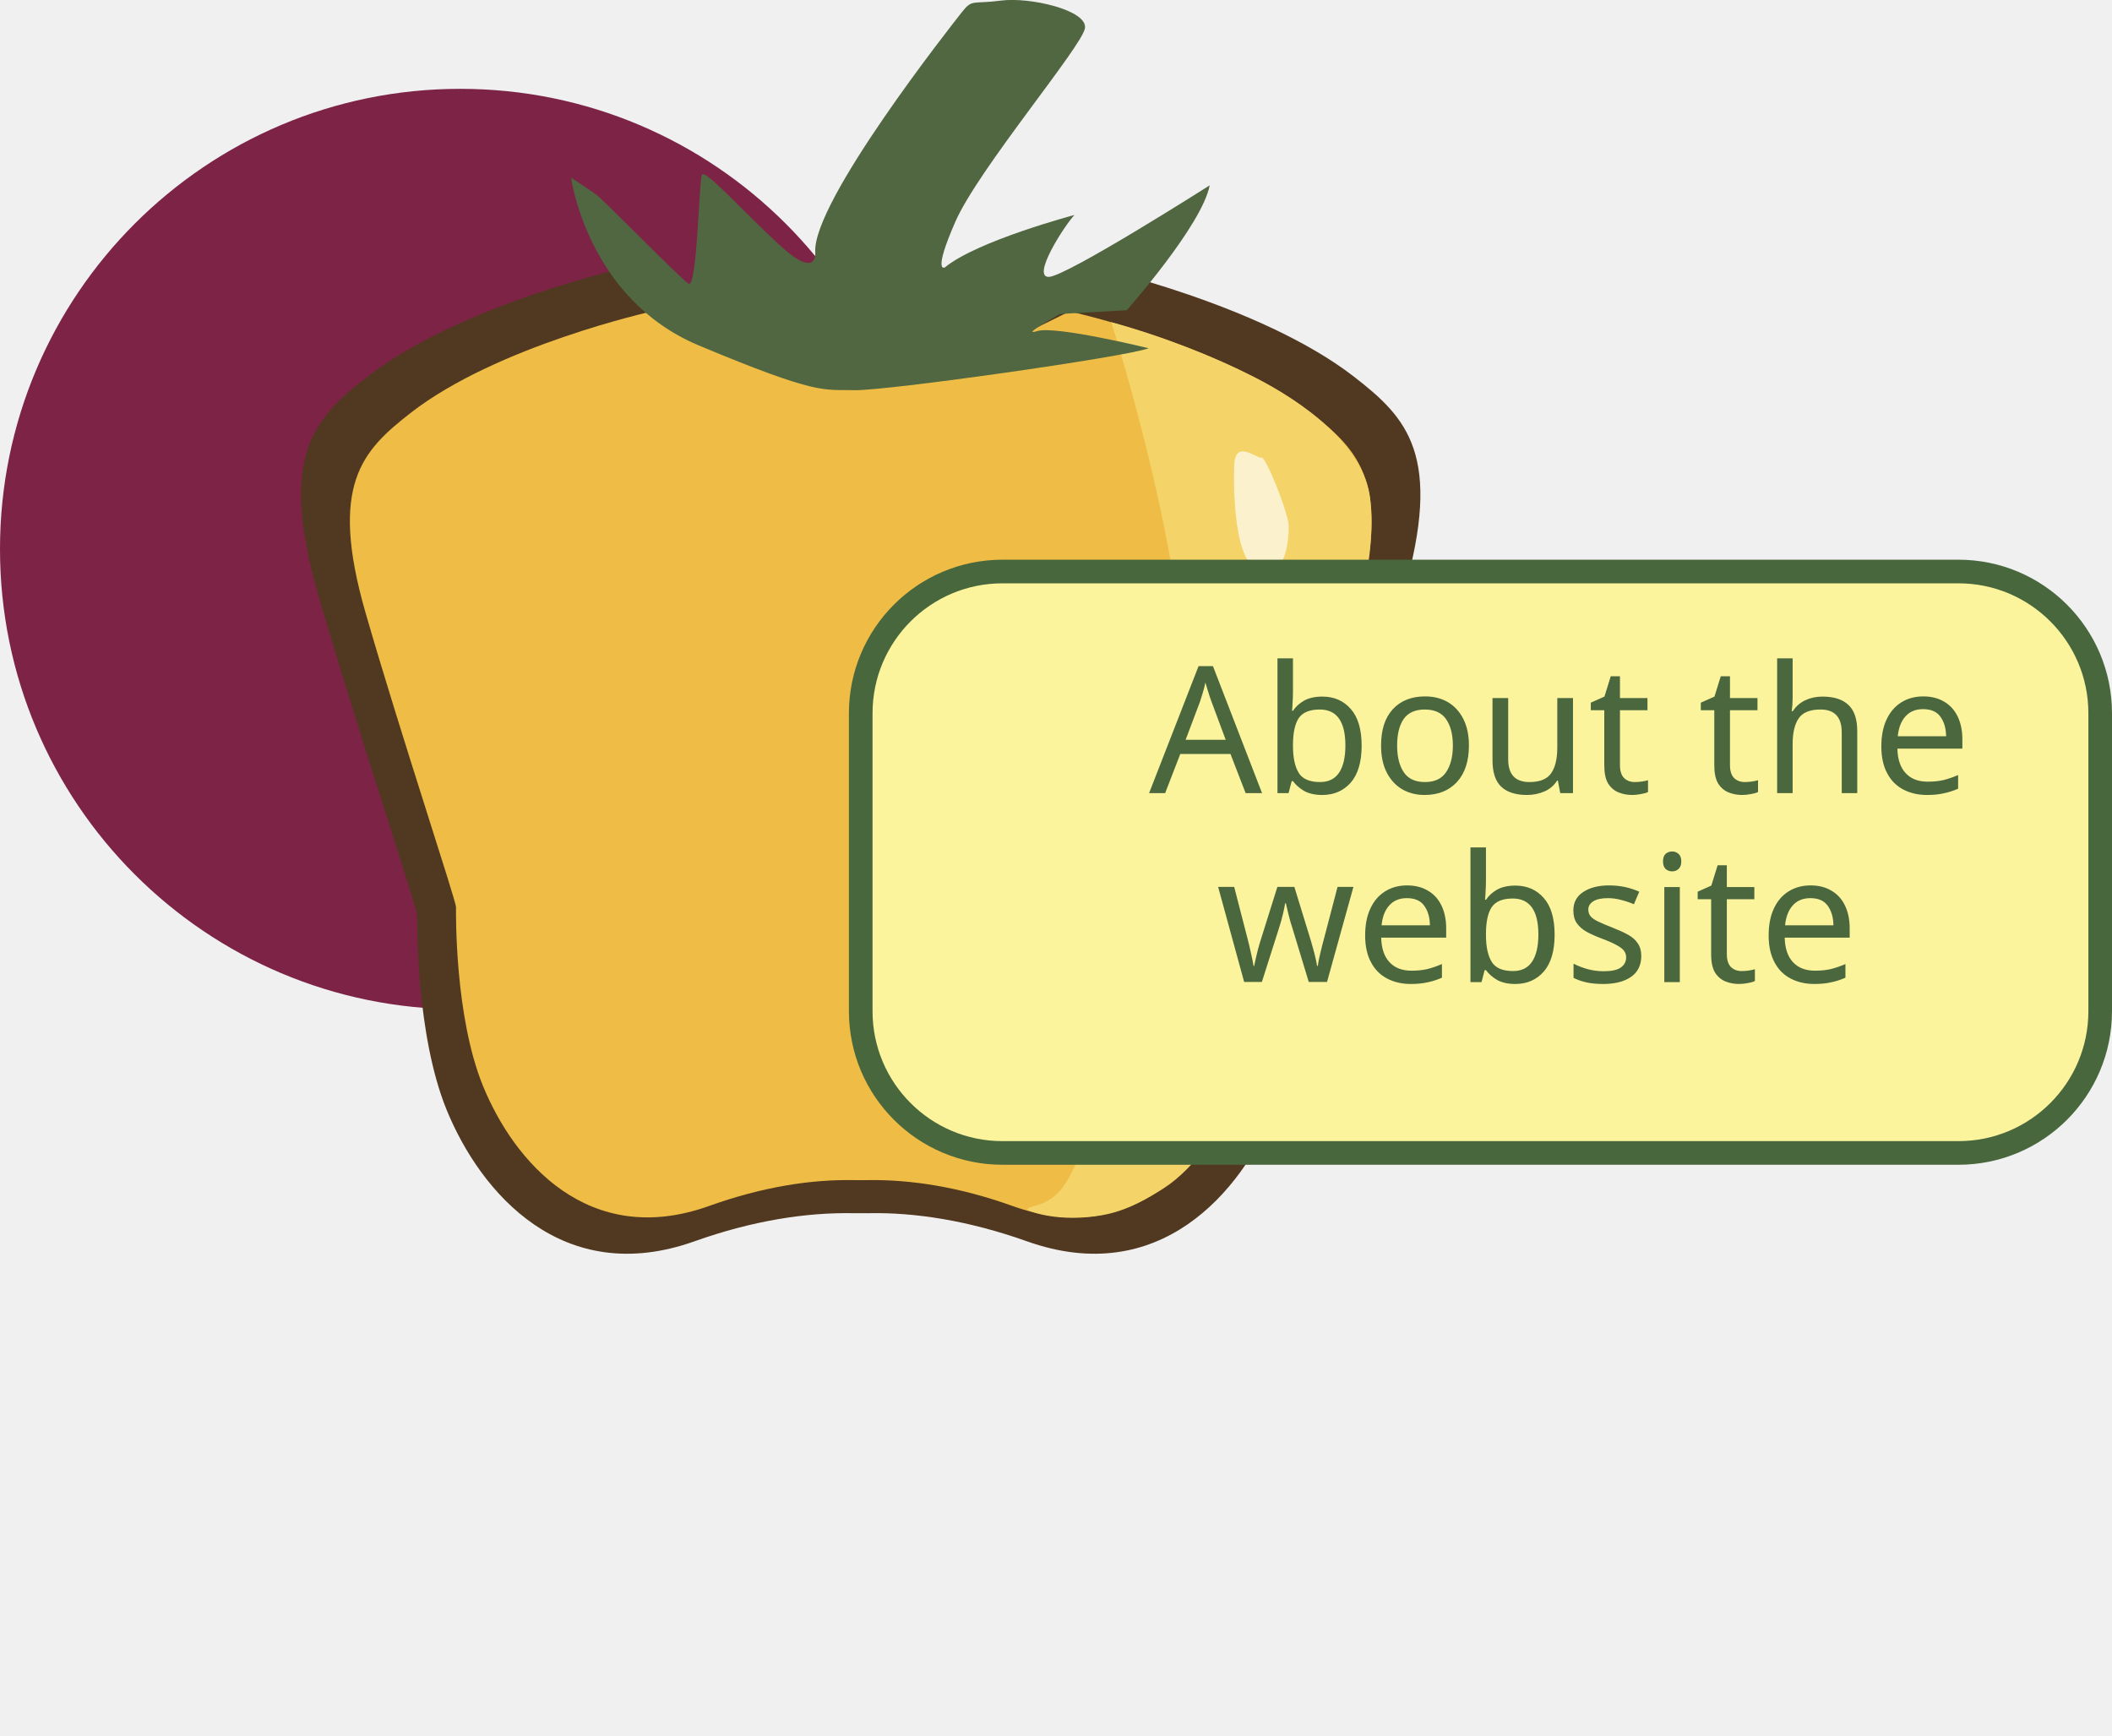
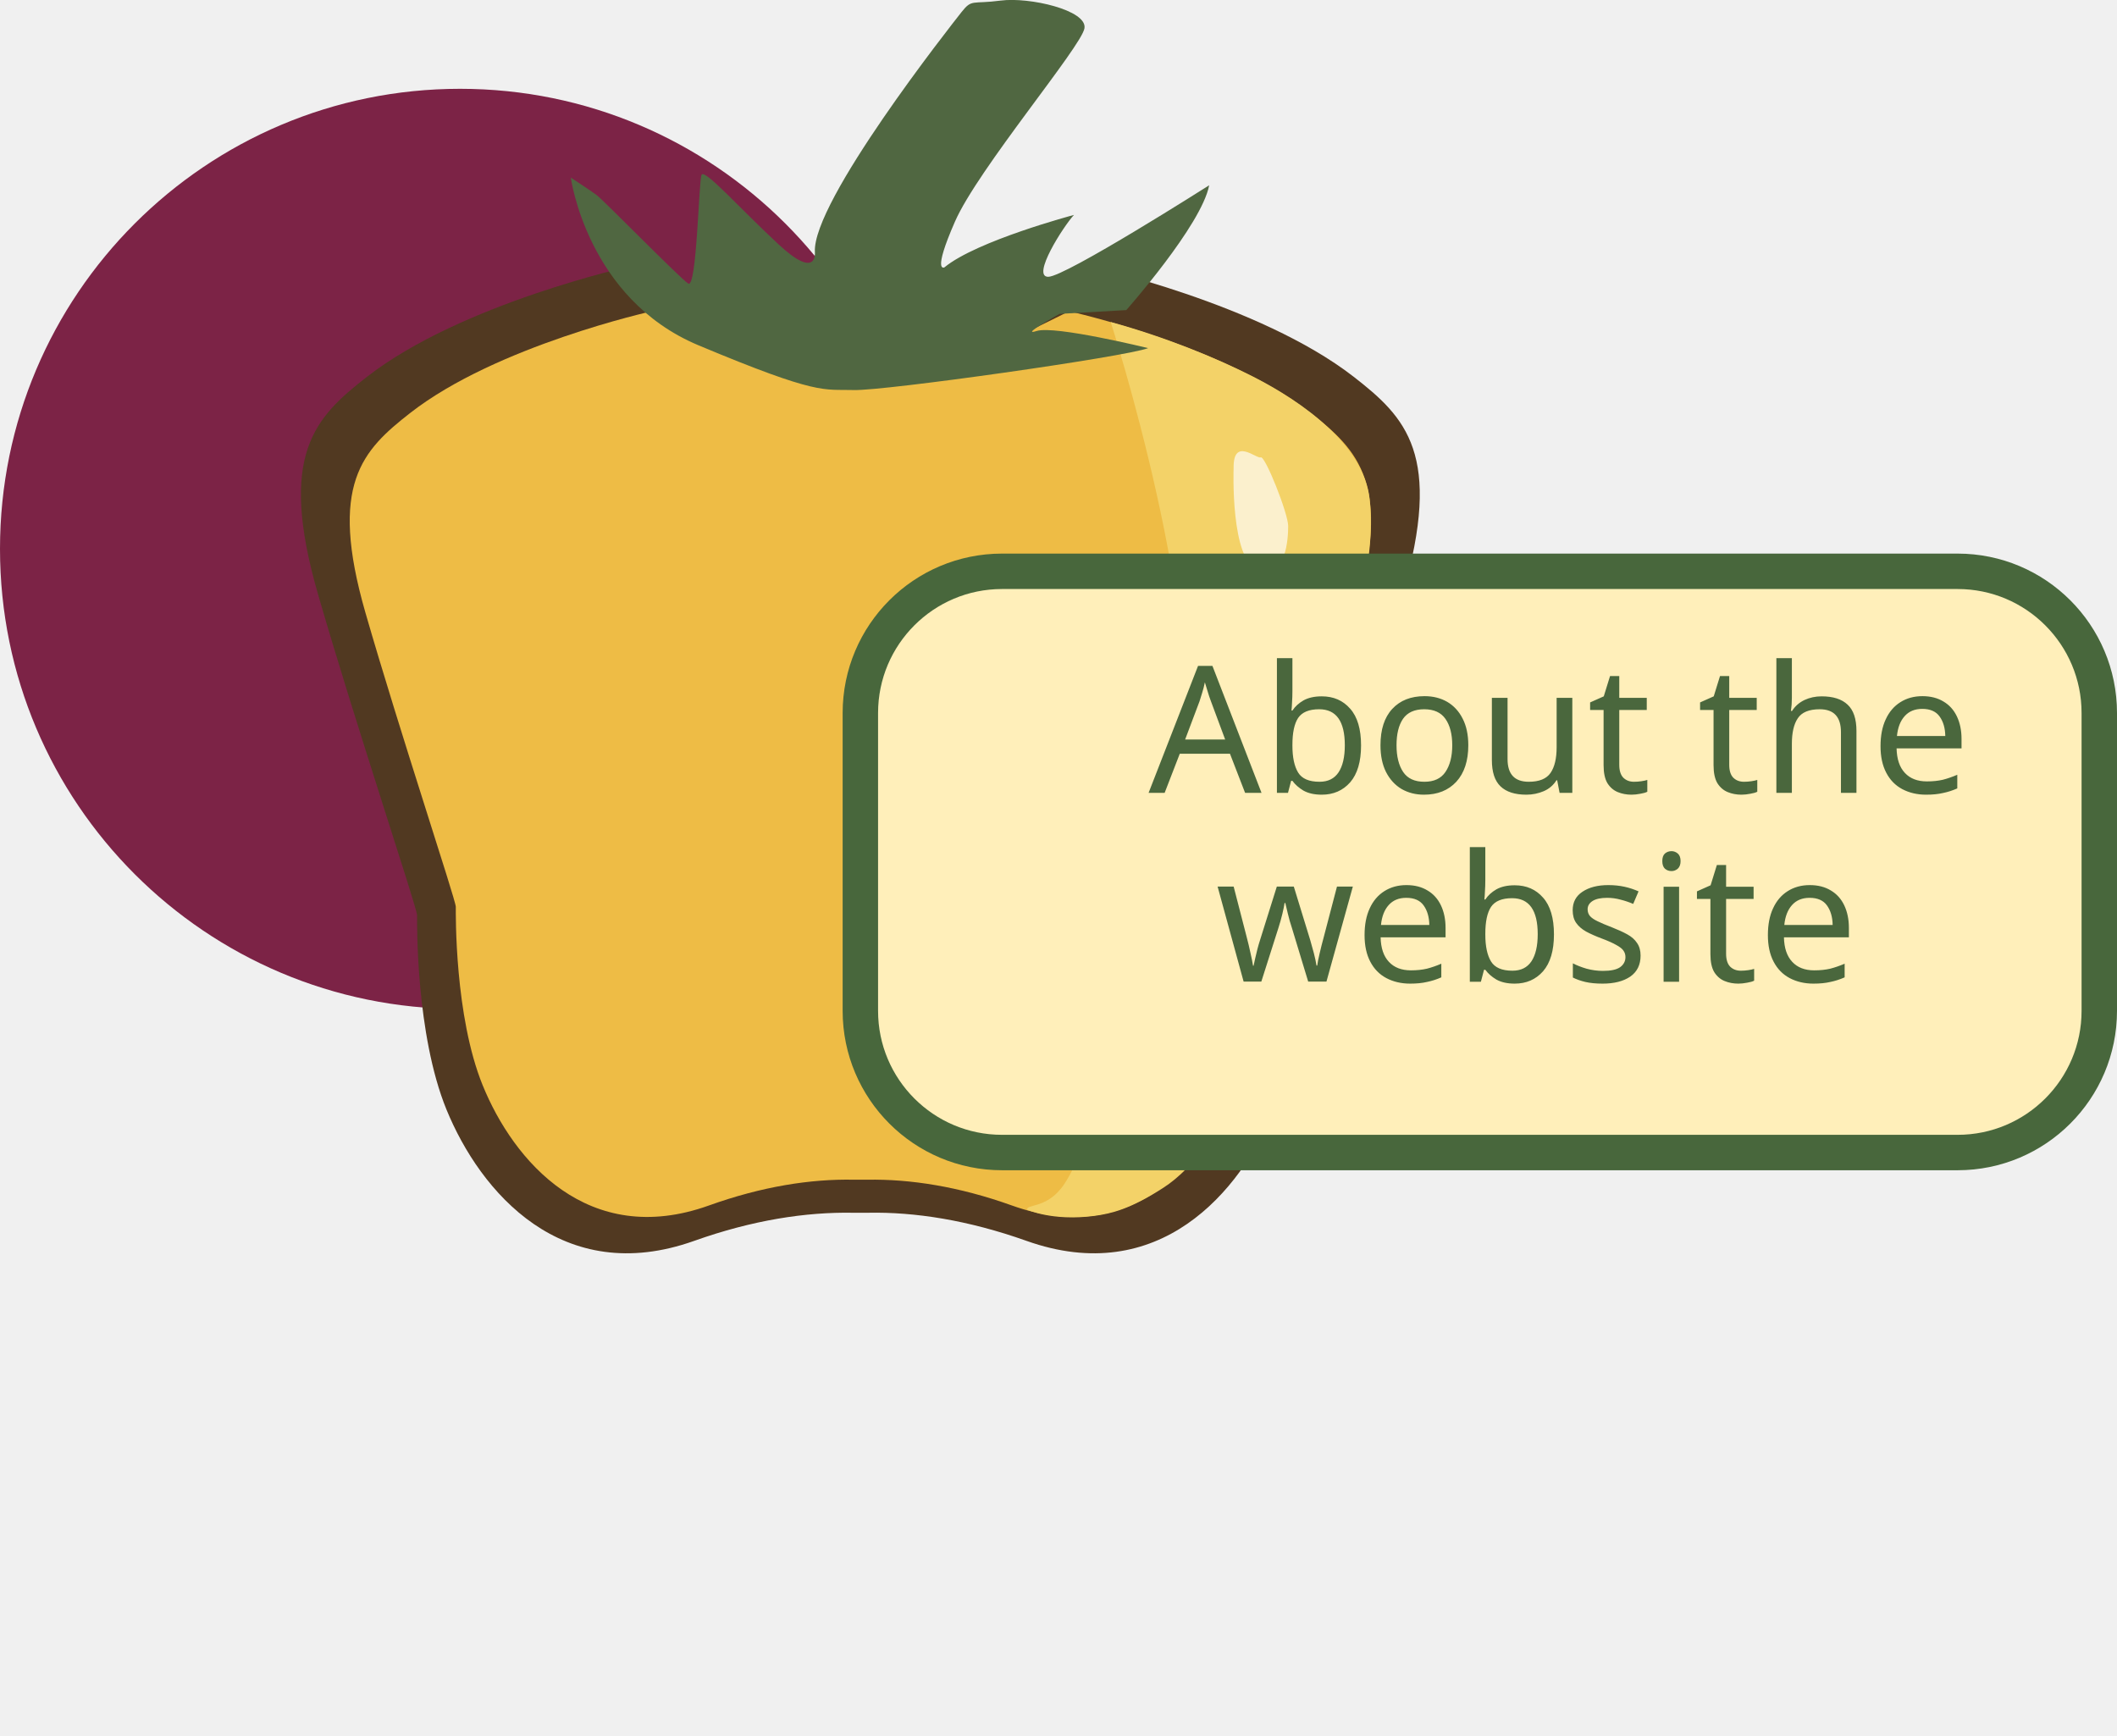
- <svg xmlns="http://www.w3.org/2000/svg" id="Layer_2" data-name="Layer 2" viewBox="0 0 178.78 146.94">
+ <svg xmlns="http://www.w3.org/2000/svg" id="Layer_2" data-name="Layer 2" viewBox="0 0 179.28 146.94">
  <defs>
    <style>
      .cls-1 {
-         fill: #fcf49d;
-         stroke: #48673c;
-         stroke-miterlimit: 10;
-         stroke-width: 2px;
-       }
- 
-       .cls-2 {
        fill: #4a673d;
        font-family: KirangHaerang-Regular, 'Kirang Haerang';
        font-size: 15px;
      }

-       .cls-3 {
+       .cls-2 {
        fill: #fff;
        isolation: isolate;
        opacity: .67;
      }

-       .cls-3, .cls-4, .cls-5, .cls-6, .cls-7, .cls-8 {
+       .cls-2, .cls-3, .cls-4, .cls-5, .cls-6, .cls-7 {
        stroke-width: 0px;
      }

+       .cls-8 {
+         fill: #ffefba;
+         stroke: #48673c;
+         stroke-miterlimit: 10;
+         stroke-width: 3px;
+       }
+ 
+       .cls-3 {
+         fill: #f3d268;
+       }
+ 
      .cls-4 {
-         fill: #f4d368;
+         fill: #506741;
      }

      .cls-5 {
-         fill: #506741;
+         fill: #7c2346;
      }

      .cls-6 {
-         fill: #7c2346;
+         fill: #513921;
      }

      .cls-7 {
-         fill: #513921;
-       }
- 
-       .cls-8 {
-         fill: #efbd45;
+         fill: #eebc45;
      }
    </style>
  </defs>
  <g id="Layer_1-2" data-name="Layer 1">
    <g id="Layer_1-2" data-name="Layer 1-2">
-       <circle class="cls-6" cx="38.96" cy="46.48" r="38.96" />
+       <circle class="cls-5" cx="38.96" cy="46.48" r="38.96" />
      <g>
-         <path class="cls-7" d="M73.5,28.74c2.85.06,5.16.05,5.53-.01.93-.16,13.2-6.21,13.2-6.21,0,0,14.4,3.17,22.4,9.38,4.45,3.46,7.57,6.6,4.16,18.42-3.18,11.02-8.39,26.56-8.39,27.18s.12,10.08-2.49,16.46c-2.86,7.01-9.8,15.1-20.98,11.12-4.95-1.76-9.47-2.46-13.44-2.38h-1.26c-3.98-.07-8.5.62-13.44,2.38-11.17,3.98-18.11-4.11-20.98-11.12-2.61-6.39-2.49-15.84-2.49-16.46s-5.21-16.17-8.39-27.18c-3.41-11.82-.29-14.96,4.16-18.42,8-6.22,22.4-9.38,22.4-9.38,0,0,12.27,6.06,13.2,6.21.37.06,2.68.07,5.53.01h1.28Z" />
-         <path class="cls-8" d="M73.44,32.06c2.6.06,4.71.05,5.05,0,.85-.14,12.05-5.7,12.05-5.7,0,0,13.15,2.9,20.45,8.61,4.06,3.17,6.91,6.05,3.8,16.89-2.9,10.1-7.66,24.36-7.66,24.93s.11,9.24-2.27,15.1c-2.61,6.43-8.95,13.85-19.15,10.2-4.51-1.62-8.64-2.25-12.27-2.19h-1.15c-3.63-.07-7.76.57-12.27,2.19-10.2,3.65-16.54-3.77-19.15-10.2-2.38-5.86-2.27-14.53-2.27-15.1s-4.75-14.83-7.66-24.93c-3.12-10.84-.26-13.72,3.8-16.89,7.3-5.7,20.45-8.61,20.45-8.61,0,0,11.2,5.56,12.05,5.7.34.06,2.45.07,5.05,0,0,0,1.15,0,1.15,0Z" />
-         <path class="cls-4" d="M92.64,102.97c1.53-.2,3.1-.6,5.87-2.38,2.67-1.71,5.15-5.39,6.17-8.09,2.61-6.93,2.38-12.58,2.71-15.8.16-1.58.36-1.02,1.43-5.47,1.03-4.31,3.02-9.33,3.84-12.34.98-3.61,4.03-10.05,3.33-16.63-.48-4.52-5.65-8.23-9.88-10.37-3.26-1.64-7.44-3.36-12.05-4.62,0,0,8.34,25.78,6,38.62-.35,1.9-6.42,30.07-10.21,34.76-1.36,1.68-2.88,1.31-2.88,1.78-.02,0,2.11,1,5.67.54Z" />
-         <path class="cls-5" d="M48.34,15.04s1.37,10.25,10.81,14.2c10.24,4.29,10.57,3.71,13.15,3.79,2.58.08,23.07-2.82,24.93-3.55,0,0-7.91-1.94-9.44-1.45-1.53.48,1.94-1.45,1.94-1.45l5.65-.32s6.37-7.18,7.02-10.57c0,0-12.18,7.75-13.63,7.75s1.29-4.28,2.18-5.24c0,0-8.23,2.18-10.97,4.44,0,0-1.05.56.89-3.87,1.94-4.44,10.73-14.84,10.97-16.38.24-1.53-4.68-2.66-7.1-2.34s-2.42-.16-3.31.97c-.89,1.13-12.67,16.06-12.42,20.33,0,0,.24,2.42-3.07-.65s-6.29-6.45-6.53-5.89c-.24.56-.4,9.68-1.13,9.2-.73-.48-7.18-7.07-7.75-7.49-.58-.43-2.19-1.48-2.19-1.48h0Z" />
-         <path class="cls-3" d="M104.47,39.63s-.3,7.9,2.09,8.64c2.38.75,2.53-2.68,2.53-3.73s-1.95-5.96-2.32-5.81c-.36.16-2.34-1.76-2.3.9Z" />
+         <path class="cls-6" d="M73.5,28.74c2.85.06,5.16.05,5.53-.01.93-.16,13.2-6.21,13.2-6.21,0,0,14.4,3.17,22.4,9.38,4.45,3.46,7.57,6.6,4.16,18.42-3.18,11.02-8.39,26.56-8.39,27.18s.12,10.08-2.49,16.46c-2.86,7.01-9.8,15.1-20.98,11.12-4.95-1.76-9.47-2.46-13.44-2.38h-1.26c-3.98-.07-8.5.62-13.44,2.38-11.17,3.98-18.11-4.11-20.98-11.12-2.61-6.39-2.49-15.84-2.49-16.46s-5.21-16.17-8.39-27.18c-3.41-11.82-.29-14.96,4.16-18.42,8-6.22,22.4-9.38,22.4-9.38,0,0,12.27,6.06,13.2,6.21.37.06,2.68.07,5.53.01h1.28Z" />
+         <path class="cls-7" d="M73.44,32.06c2.6.06,4.71.05,5.05,0,.85-.14,12.05-5.7,12.05-5.7,0,0,13.15,2.9,20.45,8.61,4.06,3.17,6.91,6.05,3.8,16.89-2.9,10.1-7.66,24.36-7.66,24.93s.11,9.24-2.27,15.1c-2.61,6.43-8.95,13.85-19.15,10.2-4.51-1.62-8.64-2.25-12.27-2.19h-1.15c-3.63-.07-7.76.57-12.27,2.19-10.2,3.65-16.54-3.77-19.15-10.2-2.38-5.86-2.27-14.53-2.27-15.1s-4.75-14.83-7.66-24.93c-3.12-10.84-.26-13.72,3.8-16.89,7.3-5.7,20.45-8.61,20.45-8.61,0,0,11.2,5.56,12.05,5.7.34.06,2.45.07,5.05,0,0,0,1.15,0,1.15,0Z" />
+         <path class="cls-3" d="M92.64,102.97c1.53-.2,3.1-.6,5.87-2.38,2.67-1.71,5.15-5.39,6.17-8.09,2.61-6.93,2.38-12.58,2.71-15.8.16-1.58.36-1.02,1.43-5.47,1.03-4.31,3.02-9.33,3.84-12.34.98-3.61,4.03-10.05,3.33-16.63-.48-4.52-5.65-8.23-9.88-10.37-3.26-1.64-7.44-3.36-12.05-4.62,0,0,8.34,25.78,6,38.62-.35,1.9-6.42,30.07-10.21,34.76-1.36,1.68-2.88,1.31-2.88,1.78-.02,0,2.11,1,5.67.54Z" />
+         <path class="cls-4" d="M48.34,15.04s1.37,10.25,10.81,14.2c10.24,4.29,10.57,3.71,13.15,3.79,2.58.08,23.07-2.82,24.93-3.55,0,0-7.91-1.94-9.44-1.45-1.53.48,1.94-1.45,1.94-1.45l5.65-.32s6.37-7.18,7.02-10.57c0,0-12.18,7.75-13.63,7.75s1.29-4.28,2.18-5.24c0,0-8.23,2.18-10.97,4.44,0,0-1.05.56.89-3.87,1.94-4.44,10.73-14.84,10.97-16.38.24-1.53-4.68-2.66-7.1-2.34s-2.42-.16-3.31.97c-.89,1.13-12.67,16.06-12.42,20.33,0,0,.24,2.42-3.07-.65s-6.29-6.45-6.53-5.89c-.24.56-.4,9.68-1.13,9.2-.73-.48-7.18-7.07-7.75-7.49-.58-.43-2.19-1.48-2.19-1.48h0Z" />
+         <path class="cls-2" d="M104.47,39.63s-.3,7.9,2.09,8.64c2.38.75,2.53-2.68,2.53-3.73s-1.95-5.96-2.32-5.81c-.36.16-2.34-1.76-2.3.9Z" />
      </g>
    </g>
-     <rect class="cls-1" x="72.86" y="48.38" width="104.92" height="49.22" rx="12" ry="12" />
-     <text class="cls-2" transform="translate(97.27 67.14)">
+     <rect class="cls-8" x="72.86" y="48.38" width="104.92" height="49.22" rx="12" ry="12" />
+     <text class="cls-1" transform="translate(97.27 67.14)">
      <tspan x="0" y="0">About the </tspan>
      <tspan x="5.67" y="16">website </tspan>
    </text>
  </g>
</svg>
